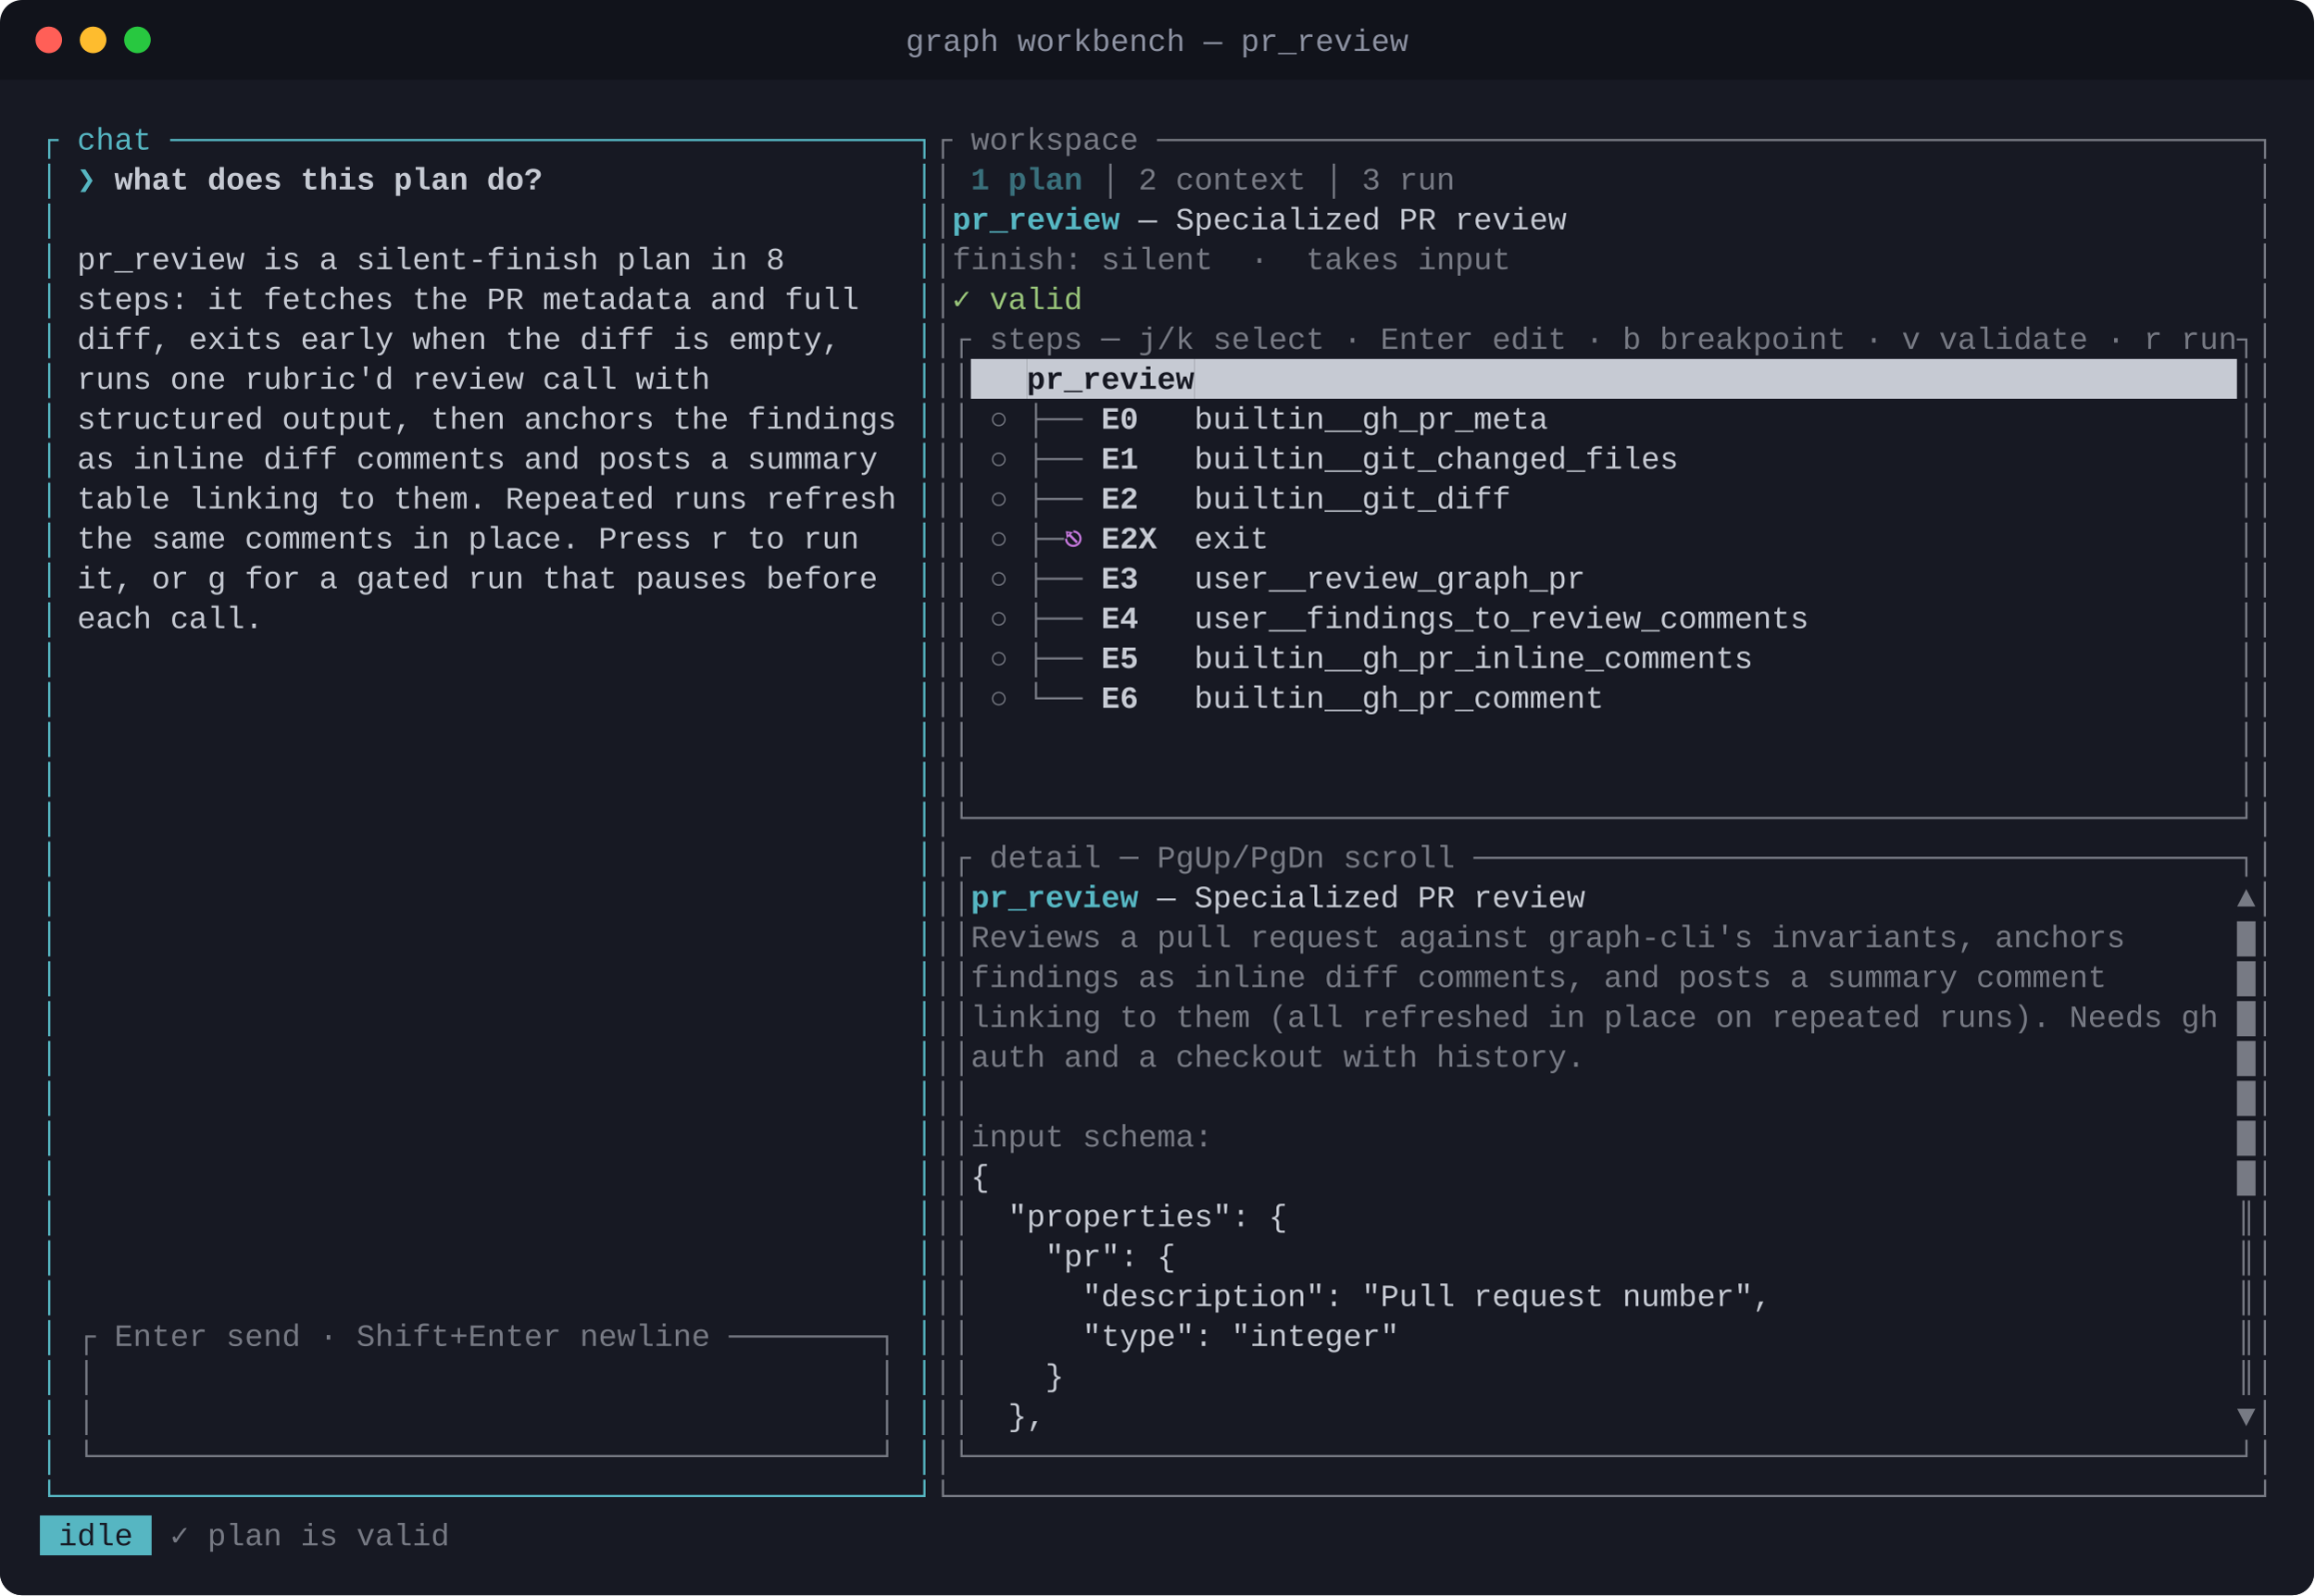
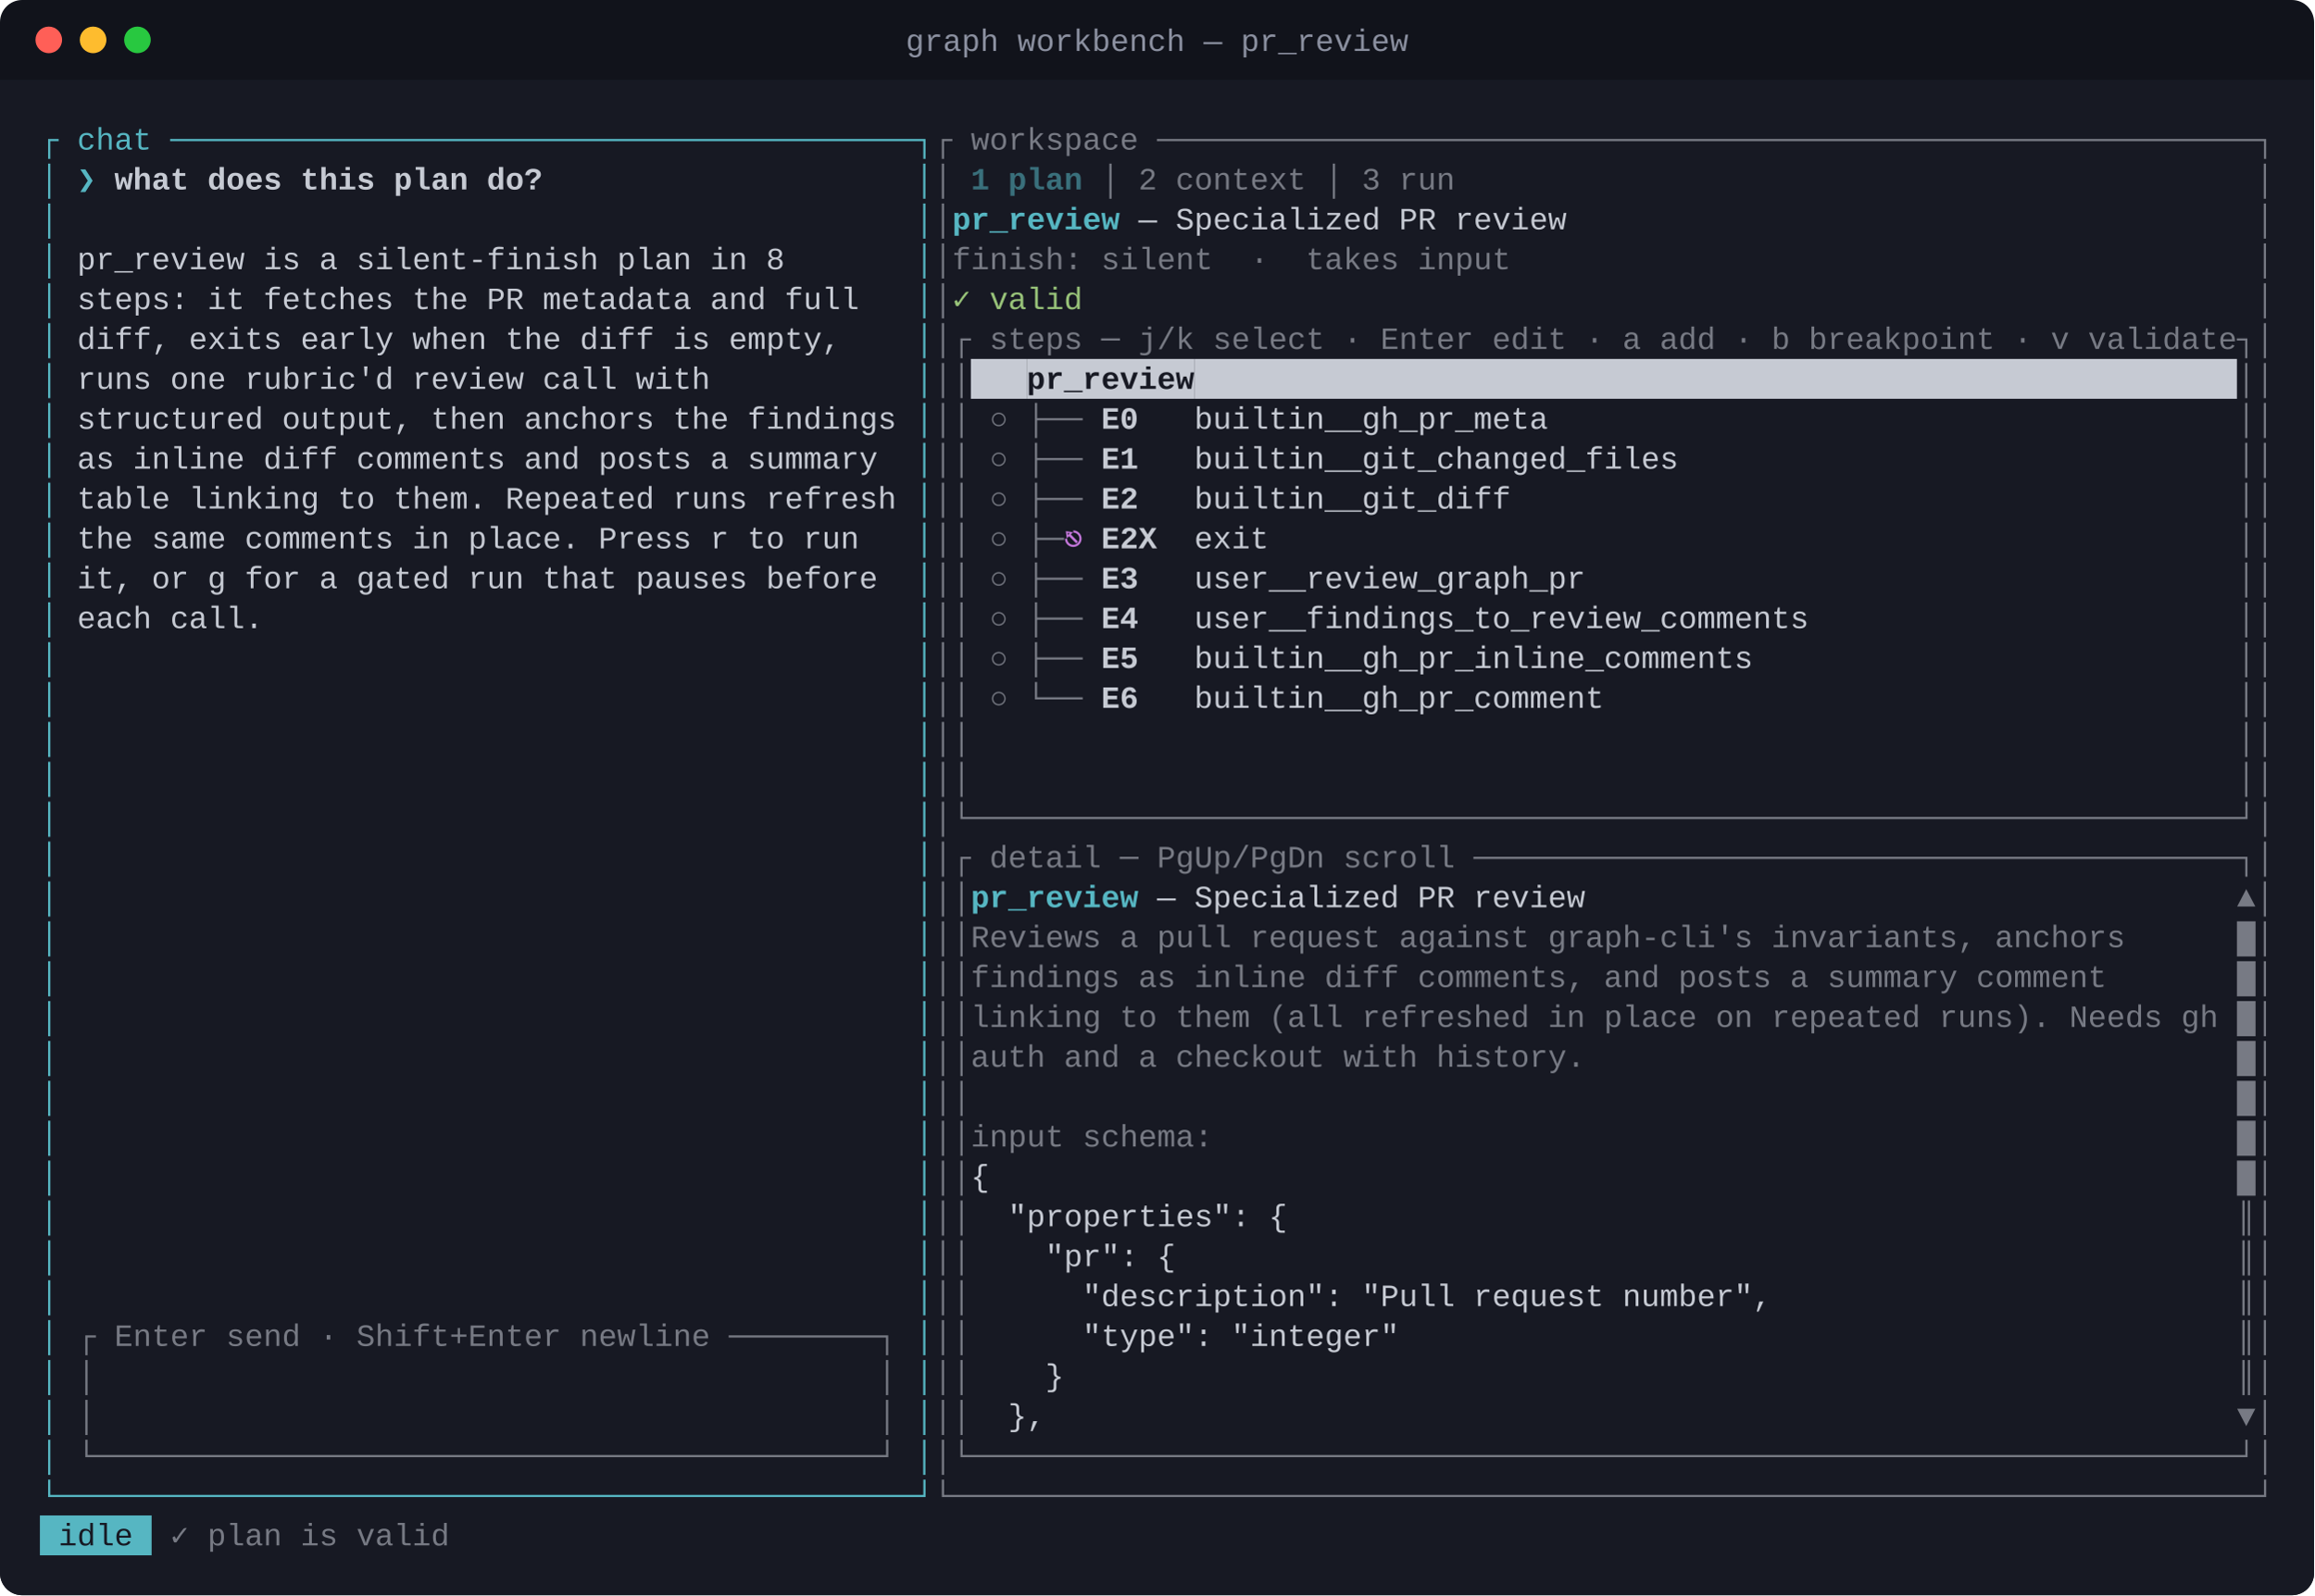
<svg xmlns="http://www.w3.org/2000/svg" width="1044" height="720" viewBox="0 0 1044 720" xml:space="preserve" font-family="ui-monospace, SFMono-Regular, Menlo, Consolas, 'Liberation Mono', monospace" font-size="14px">
  <rect width="1044" height="720" rx="10" fill="#11131b" />
  <rect y="36" width="1044" height="674" fill="#171923" />
  <rect y="700" width="1044" height="20" rx="10" fill="#171923" />
  <circle cx="22" cy="18" r="6" fill="#ff5f57" />
  <circle cx="42" cy="18" r="6" fill="#febc2e" />
  <circle cx="62" cy="18" r="6" fill="#28c840" />
  <text x="522" y="23" fill="#8b90a0" text-anchor="middle">graph workbench — pr_review</text>
  <rect x="438.0" y="162.0" width="25.2" height="18" fill="#c6cad3" />
  <rect x="463.2" y="162.0" width="75.6" height="18" fill="#c6cad3" />
  <rect x="538.8" y="162.0" width="470.4" height="18" fill="#c6cad3" />
  <rect x="18.0" y="684.0" width="50.4" height="18" fill="#56b6c2" />
  <text x="18.0" y="67.5" textLength="8.4" lengthAdjust="spacingAndGlyphs" fill="#56b6c2">┌</text>
  <text x="34.8" y="67.5" textLength="33.6" lengthAdjust="spacingAndGlyphs" fill="#56b6c2">chat</text>
  <text x="76.8" y="67.5" textLength="344.4" lengthAdjust="spacingAndGlyphs" fill="#56b6c2">────────────────────────────────────────┐</text>
  <text x="421.2" y="67.5" textLength="8.4" lengthAdjust="spacingAndGlyphs" fill="#c6cad3" opacity="0.55">┌</text>
  <text x="438.0" y="67.5" textLength="75.6" lengthAdjust="spacingAndGlyphs" fill="#c6cad3" opacity="0.55">workspace</text>
  <text x="522.0" y="67.5" textLength="504.0" lengthAdjust="spacingAndGlyphs" fill="#c6cad3" opacity="0.55">───────────────────────────────────────────────────────────┐</text>
  <text x="18.0" y="85.5" textLength="8.4" lengthAdjust="spacingAndGlyphs" fill="#56b6c2">│</text>
  <text x="34.8" y="85.5" textLength="8.4" lengthAdjust="spacingAndGlyphs" fill="#56b6c2">❯</text>
  <text x="51.6" y="85.5" textLength="33.6" lengthAdjust="spacingAndGlyphs" fill="#c6cad3" font-weight="600">what</text>
  <text x="93.6" y="85.5" textLength="33.6" lengthAdjust="spacingAndGlyphs" fill="#c6cad3" font-weight="600">does</text>
  <text x="135.6" y="85.5" textLength="33.6" lengthAdjust="spacingAndGlyphs" fill="#c6cad3" font-weight="600">this</text>
  <text x="177.6" y="85.5" textLength="33.6" lengthAdjust="spacingAndGlyphs" fill="#c6cad3" font-weight="600">plan</text>
  <text x="219.6" y="85.5" textLength="25.2" lengthAdjust="spacingAndGlyphs" fill="#c6cad3" font-weight="600">do?</text>
  <text x="412.8" y="85.5" textLength="8.4" lengthAdjust="spacingAndGlyphs" fill="#56b6c2">│</text>
  <text x="421.2" y="85.5" textLength="8.4" lengthAdjust="spacingAndGlyphs" fill="#c6cad3" opacity="0.55">│</text>
  <text x="438.0" y="85.5" textLength="8.4" lengthAdjust="spacingAndGlyphs" fill="#56b6c2" font-weight="600" opacity="0.55">1</text>
  <text x="454.8" y="85.5" textLength="33.6" lengthAdjust="spacingAndGlyphs" fill="#56b6c2" font-weight="600" opacity="0.55">plan</text>
  <text x="496.8" y="85.5" textLength="8.4" lengthAdjust="spacingAndGlyphs" fill="#c6cad3" opacity="0.55">│</text>
  <text x="513.6" y="85.5" textLength="8.4" lengthAdjust="spacingAndGlyphs" fill="#c6cad3" opacity="0.55">2</text>
  <text x="530.4" y="85.5" textLength="58.8" lengthAdjust="spacingAndGlyphs" fill="#c6cad3" opacity="0.55">context</text>
  <text x="597.6" y="85.5" textLength="8.4" lengthAdjust="spacingAndGlyphs" fill="#c6cad3" opacity="0.55">│</text>
  <text x="614.4" y="85.5" textLength="8.4" lengthAdjust="spacingAndGlyphs" fill="#c6cad3" opacity="0.55">3</text>
  <text x="631.2" y="85.5" textLength="25.2" lengthAdjust="spacingAndGlyphs" fill="#c6cad3" opacity="0.55">run</text>
  <text x="1017.6" y="85.5" textLength="8.4" lengthAdjust="spacingAndGlyphs" fill="#c6cad3" opacity="0.55">│</text>
  <text x="18.0" y="103.5" textLength="8.4" lengthAdjust="spacingAndGlyphs" fill="#56b6c2">│</text>
  <text x="412.8" y="103.5" textLength="8.4" lengthAdjust="spacingAndGlyphs" fill="#56b6c2">│</text>
  <text x="421.2" y="103.5" textLength="8.4" lengthAdjust="spacingAndGlyphs" fill="#c6cad3" opacity="0.55">│</text>
  <text x="429.6" y="103.5" textLength="75.6" lengthAdjust="spacingAndGlyphs" fill="#56b6c2" font-weight="600">pr_review</text>
  <text x="513.6" y="103.5" textLength="8.4" lengthAdjust="spacingAndGlyphs" fill="#c6cad3">—</text>
  <text x="530.4" y="103.5" textLength="92.4" lengthAdjust="spacingAndGlyphs" fill="#c6cad3">Specialized</text>
  <text x="631.2" y="103.5" textLength="16.8" lengthAdjust="spacingAndGlyphs" fill="#c6cad3">PR</text>
  <text x="656.4" y="103.5" textLength="50.4" lengthAdjust="spacingAndGlyphs" fill="#c6cad3">review</text>
  <text x="1017.6" y="103.5" textLength="8.4" lengthAdjust="spacingAndGlyphs" fill="#c6cad3" opacity="0.55">│</text>
  <text x="18.0" y="121.5" textLength="8.4" lengthAdjust="spacingAndGlyphs" fill="#56b6c2">│</text>
  <text x="34.8" y="121.5" textLength="75.6" lengthAdjust="spacingAndGlyphs" fill="#c6cad3">pr_review</text>
  <text x="118.8" y="121.5" textLength="16.8" lengthAdjust="spacingAndGlyphs" fill="#c6cad3">is</text>
  <text x="144.0" y="121.5" textLength="8.4" lengthAdjust="spacingAndGlyphs" fill="#c6cad3">a</text>
  <text x="160.8" y="121.5" textLength="109.2" lengthAdjust="spacingAndGlyphs" fill="#c6cad3">silent-finish</text>
  <text x="278.4" y="121.5" textLength="33.6" lengthAdjust="spacingAndGlyphs" fill="#c6cad3">plan</text>
  <text x="320.4" y="121.5" textLength="16.8" lengthAdjust="spacingAndGlyphs" fill="#c6cad3">in</text>
  <text x="345.6" y="121.5" textLength="8.4" lengthAdjust="spacingAndGlyphs" fill="#c6cad3">8</text>
  <text x="412.8" y="121.5" textLength="8.4" lengthAdjust="spacingAndGlyphs" fill="#56b6c2">│</text>
  <text x="421.2" y="121.5" textLength="67.2" lengthAdjust="spacingAndGlyphs" fill="#c6cad3" opacity="0.55">│finish:</text>
  <text x="496.8" y="121.5" textLength="50.4" lengthAdjust="spacingAndGlyphs" fill="#c6cad3" opacity="0.55">silent</text>
  <text x="564.0" y="121.5" textLength="8.4" lengthAdjust="spacingAndGlyphs" fill="#c6cad3" opacity="0.55">·</text>
  <text x="589.2" y="121.5" textLength="42.0" lengthAdjust="spacingAndGlyphs" fill="#c6cad3" opacity="0.55">takes</text>
  <text x="639.6" y="121.5" textLength="42.0" lengthAdjust="spacingAndGlyphs" fill="#c6cad3" opacity="0.55">input</text>
  <text x="1017.6" y="121.5" textLength="8.4" lengthAdjust="spacingAndGlyphs" fill="#c6cad3" opacity="0.55">│</text>
  <text x="18.0" y="139.5" textLength="8.4" lengthAdjust="spacingAndGlyphs" fill="#56b6c2">│</text>
  <text x="34.8" y="139.5" textLength="50.4" lengthAdjust="spacingAndGlyphs" fill="#c6cad3">steps:</text>
  <text x="93.6" y="139.5" textLength="16.8" lengthAdjust="spacingAndGlyphs" fill="#c6cad3">it</text>
  <text x="118.8" y="139.5" textLength="58.8" lengthAdjust="spacingAndGlyphs" fill="#c6cad3">fetches</text>
  <text x="186.0" y="139.5" textLength="25.2" lengthAdjust="spacingAndGlyphs" fill="#c6cad3">the</text>
  <text x="219.6" y="139.5" textLength="16.8" lengthAdjust="spacingAndGlyphs" fill="#c6cad3">PR</text>
  <text x="244.8" y="139.5" textLength="67.2" lengthAdjust="spacingAndGlyphs" fill="#c6cad3">metadata</text>
  <text x="320.4" y="139.5" textLength="25.2" lengthAdjust="spacingAndGlyphs" fill="#c6cad3">and</text>
  <text x="354.0" y="139.5" textLength="33.6" lengthAdjust="spacingAndGlyphs" fill="#c6cad3">full</text>
  <text x="412.8" y="139.5" textLength="8.4" lengthAdjust="spacingAndGlyphs" fill="#56b6c2">│</text>
  <text x="421.2" y="139.5" textLength="8.4" lengthAdjust="spacingAndGlyphs" fill="#c6cad3" opacity="0.55">│</text>
  <text x="429.6" y="139.5" textLength="8.4" lengthAdjust="spacingAndGlyphs" fill="#98c379">✓</text>
  <text x="446.4" y="139.5" textLength="42.0" lengthAdjust="spacingAndGlyphs" fill="#98c379">valid</text>
  <text x="1017.6" y="139.5" textLength="8.4" lengthAdjust="spacingAndGlyphs" fill="#c6cad3" opacity="0.55">│</text>
  <text x="18.0" y="157.5" textLength="8.4" lengthAdjust="spacingAndGlyphs" fill="#56b6c2">│</text>
  <text x="34.8" y="157.5" textLength="42.0" lengthAdjust="spacingAndGlyphs" fill="#c6cad3">diff,</text>
  <text x="85.2" y="157.5" textLength="42.0" lengthAdjust="spacingAndGlyphs" fill="#c6cad3">exits</text>
  <text x="135.6" y="157.5" textLength="42.0" lengthAdjust="spacingAndGlyphs" fill="#c6cad3">early</text>
  <text x="186.0" y="157.5" textLength="33.6" lengthAdjust="spacingAndGlyphs" fill="#c6cad3">when</text>
  <text x="228.0" y="157.5" textLength="25.2" lengthAdjust="spacingAndGlyphs" fill="#c6cad3">the</text>
  <text x="261.6" y="157.5" textLength="33.6" lengthAdjust="spacingAndGlyphs" fill="#c6cad3">diff</text>
  <text x="303.6" y="157.5" textLength="16.8" lengthAdjust="spacingAndGlyphs" fill="#c6cad3">is</text>
  <text x="328.8" y="157.5" textLength="50.4" lengthAdjust="spacingAndGlyphs" fill="#c6cad3">empty,</text>
  <text x="412.8" y="157.5" textLength="8.4" lengthAdjust="spacingAndGlyphs" fill="#56b6c2">│</text>
  <text x="421.2" y="157.5" textLength="16.8" lengthAdjust="spacingAndGlyphs" fill="#c6cad3" opacity="0.55">│┌</text>
  <text x="446.4" y="157.5" textLength="42.0" lengthAdjust="spacingAndGlyphs" fill="#c6cad3" opacity="0.55">steps</text>
  <text x="496.8" y="157.5" textLength="8.4" lengthAdjust="spacingAndGlyphs" fill="#c6cad3" opacity="0.55">─</text>
  <text x="513.6" y="157.5" textLength="25.2" lengthAdjust="spacingAndGlyphs" fill="#c6cad3" opacity="0.55">j/k</text>
  <text x="547.2" y="157.5" textLength="50.4" lengthAdjust="spacingAndGlyphs" fill="#c6cad3" opacity="0.55">select</text>
  <text x="606.0" y="157.5" textLength="8.4" lengthAdjust="spacingAndGlyphs" fill="#c6cad3" opacity="0.55">·</text>
  <text x="622.8" y="157.5" textLength="42.0" lengthAdjust="spacingAndGlyphs" fill="#c6cad3" opacity="0.55">Enter</text>
  <text x="673.2" y="157.5" textLength="33.6" lengthAdjust="spacingAndGlyphs" fill="#c6cad3" opacity="0.55">edit</text>
  <text x="715.2" y="157.5" textLength="8.4" lengthAdjust="spacingAndGlyphs" fill="#c6cad3" opacity="0.55">·</text>
-   <text x="732.0" y="157.5" textLength="8.4" lengthAdjust="spacingAndGlyphs" fill="#c6cad3" opacity="0.55">b</text>
-   <text x="748.8" y="157.5" textLength="84.0" lengthAdjust="spacingAndGlyphs" fill="#c6cad3" opacity="0.55">breakpoint</text>
-   <text x="841.2" y="157.5" textLength="8.4" lengthAdjust="spacingAndGlyphs" fill="#c6cad3" opacity="0.55">·</text>
-   <text x="858.0" y="157.5" textLength="8.4" lengthAdjust="spacingAndGlyphs" fill="#c6cad3" opacity="0.55">v</text>
-   <text x="874.8" y="157.5" textLength="67.2" lengthAdjust="spacingAndGlyphs" fill="#c6cad3" opacity="0.55">validate</text>
-   <text x="950.4" y="157.5" textLength="8.4" lengthAdjust="spacingAndGlyphs" fill="#c6cad3" opacity="0.55">·</text>
-   <text x="967.2" y="157.5" textLength="8.4" lengthAdjust="spacingAndGlyphs" fill="#c6cad3" opacity="0.55">r</text>
-   <text x="984.0" y="157.5" textLength="42.0" lengthAdjust="spacingAndGlyphs" fill="#c6cad3" opacity="0.55">run┐│</text>
+   <text x="732.0" y="157.5" textLength="8.4" lengthAdjust="spacingAndGlyphs" fill="#c6cad3" opacity="0.55">a</text>
+   <text x="748.8" y="157.5" textLength="25.2" lengthAdjust="spacingAndGlyphs" fill="#c6cad3" opacity="0.55">add</text>
+   <text x="782.4" y="157.5" textLength="8.4" lengthAdjust="spacingAndGlyphs" fill="#c6cad3" opacity="0.55">·</text>
+   <text x="799.2" y="157.5" textLength="8.4" lengthAdjust="spacingAndGlyphs" fill="#c6cad3" opacity="0.55">b</text>
+   <text x="816.0" y="157.5" textLength="84.0" lengthAdjust="spacingAndGlyphs" fill="#c6cad3" opacity="0.55">breakpoint</text>
+   <text x="908.4" y="157.5" textLength="8.4" lengthAdjust="spacingAndGlyphs" fill="#c6cad3" opacity="0.55">·</text>
+   <text x="925.2" y="157.5" textLength="8.4" lengthAdjust="spacingAndGlyphs" fill="#c6cad3" opacity="0.55">v</text>
+   <text x="942.0" y="157.5" textLength="84.0" lengthAdjust="spacingAndGlyphs" fill="#c6cad3" opacity="0.55">validate┐│</text>
  <text x="18.0" y="175.5" textLength="8.4" lengthAdjust="spacingAndGlyphs" fill="#56b6c2">│</text>
  <text x="34.8" y="175.5" textLength="33.6" lengthAdjust="spacingAndGlyphs" fill="#c6cad3">runs</text>
  <text x="76.8" y="175.5" textLength="25.2" lengthAdjust="spacingAndGlyphs" fill="#c6cad3">one</text>
  <text x="110.4" y="175.5" textLength="67.2" lengthAdjust="spacingAndGlyphs" fill="#c6cad3">rubric'd</text>
  <text x="186.0" y="175.5" textLength="50.4" lengthAdjust="spacingAndGlyphs" fill="#c6cad3">review</text>
  <text x="244.8" y="175.5" textLength="33.6" lengthAdjust="spacingAndGlyphs" fill="#c6cad3">call</text>
  <text x="286.8" y="175.5" textLength="33.6" lengthAdjust="spacingAndGlyphs" fill="#c6cad3">with</text>
  <text x="412.8" y="175.5" textLength="8.4" lengthAdjust="spacingAndGlyphs" fill="#56b6c2">│</text>
  <text x="421.2" y="175.5" textLength="16.8" lengthAdjust="spacingAndGlyphs" fill="#c6cad3" opacity="0.55">││</text>
  <text x="463.2" y="175.5" textLength="75.6" lengthAdjust="spacingAndGlyphs" fill="#171923" font-weight="600">pr_review</text>
  <text x="1009.2" y="175.5" textLength="16.8" lengthAdjust="spacingAndGlyphs" fill="#c6cad3" opacity="0.55">││</text>
  <text x="18.0" y="193.5" textLength="8.4" lengthAdjust="spacingAndGlyphs" fill="#56b6c2">│</text>
  <text x="34.8" y="193.5" textLength="84.0" lengthAdjust="spacingAndGlyphs" fill="#c6cad3">structured</text>
  <text x="127.2" y="193.5" textLength="58.8" lengthAdjust="spacingAndGlyphs" fill="#c6cad3">output,</text>
  <text x="194.4" y="193.5" textLength="33.6" lengthAdjust="spacingAndGlyphs" fill="#c6cad3">then</text>
  <text x="236.4" y="193.5" textLength="58.8" lengthAdjust="spacingAndGlyphs" fill="#c6cad3">anchors</text>
  <text x="303.6" y="193.5" textLength="25.2" lengthAdjust="spacingAndGlyphs" fill="#c6cad3">the</text>
  <text x="337.2" y="193.5" textLength="67.2" lengthAdjust="spacingAndGlyphs" fill="#c6cad3">findings</text>
  <text x="412.8" y="193.5" textLength="8.4" lengthAdjust="spacingAndGlyphs" fill="#56b6c2">│</text>
  <text x="421.2" y="193.5" textLength="16.8" lengthAdjust="spacingAndGlyphs" fill="#c6cad3" opacity="0.55">││</text>
  <text x="446.4" y="193.5" textLength="8.4" lengthAdjust="spacingAndGlyphs" fill="#c6cad3" opacity="0.55">○</text>
  <text x="463.2" y="193.5" textLength="25.2" lengthAdjust="spacingAndGlyphs" fill="#c6cad3" opacity="0.55">├──</text>
  <text x="496.8" y="193.5" textLength="16.8" lengthAdjust="spacingAndGlyphs" fill="#c6cad3" font-weight="600">E0</text>
  <text x="538.8" y="193.5" textLength="159.6" lengthAdjust="spacingAndGlyphs" fill="#c6cad3">builtin__gh_pr_meta</text>
  <text x="1009.2" y="193.5" textLength="16.8" lengthAdjust="spacingAndGlyphs" fill="#c6cad3" opacity="0.55">││</text>
  <text x="18.0" y="211.5" textLength="8.4" lengthAdjust="spacingAndGlyphs" fill="#56b6c2">│</text>
  <text x="34.8" y="211.5" textLength="16.8" lengthAdjust="spacingAndGlyphs" fill="#c6cad3">as</text>
  <text x="60.0" y="211.5" textLength="50.4" lengthAdjust="spacingAndGlyphs" fill="#c6cad3">inline</text>
  <text x="118.8" y="211.5" textLength="33.6" lengthAdjust="spacingAndGlyphs" fill="#c6cad3">diff</text>
  <text x="160.8" y="211.5" textLength="67.2" lengthAdjust="spacingAndGlyphs" fill="#c6cad3">comments</text>
  <text x="236.4" y="211.5" textLength="25.2" lengthAdjust="spacingAndGlyphs" fill="#c6cad3">and</text>
  <text x="270.0" y="211.5" textLength="42.0" lengthAdjust="spacingAndGlyphs" fill="#c6cad3">posts</text>
  <text x="320.4" y="211.5" textLength="8.4" lengthAdjust="spacingAndGlyphs" fill="#c6cad3">a</text>
  <text x="337.2" y="211.5" textLength="58.8" lengthAdjust="spacingAndGlyphs" fill="#c6cad3">summary</text>
  <text x="412.8" y="211.5" textLength="8.4" lengthAdjust="spacingAndGlyphs" fill="#56b6c2">│</text>
  <text x="421.2" y="211.5" textLength="16.8" lengthAdjust="spacingAndGlyphs" fill="#c6cad3" opacity="0.55">││</text>
  <text x="446.4" y="211.5" textLength="8.4" lengthAdjust="spacingAndGlyphs" fill="#c6cad3" opacity="0.55">○</text>
  <text x="463.2" y="211.5" textLength="25.2" lengthAdjust="spacingAndGlyphs" fill="#c6cad3" opacity="0.55">├──</text>
  <text x="496.8" y="211.5" textLength="16.8" lengthAdjust="spacingAndGlyphs" fill="#c6cad3" font-weight="600">E1</text>
  <text x="538.8" y="211.5" textLength="218.4" lengthAdjust="spacingAndGlyphs" fill="#c6cad3">builtin__git_changed_files</text>
  <text x="1009.2" y="211.5" textLength="16.8" lengthAdjust="spacingAndGlyphs" fill="#c6cad3" opacity="0.55">││</text>
  <text x="18.0" y="229.5" textLength="8.4" lengthAdjust="spacingAndGlyphs" fill="#56b6c2">│</text>
  <text x="34.8" y="229.5" textLength="42.0" lengthAdjust="spacingAndGlyphs" fill="#c6cad3">table</text>
  <text x="85.2" y="229.5" textLength="58.8" lengthAdjust="spacingAndGlyphs" fill="#c6cad3">linking</text>
  <text x="152.4" y="229.5" textLength="16.8" lengthAdjust="spacingAndGlyphs" fill="#c6cad3">to</text>
  <text x="177.6" y="229.5" textLength="42.0" lengthAdjust="spacingAndGlyphs" fill="#c6cad3">them.</text>
  <text x="228.0" y="229.5" textLength="67.2" lengthAdjust="spacingAndGlyphs" fill="#c6cad3">Repeated</text>
  <text x="303.6" y="229.5" textLength="33.6" lengthAdjust="spacingAndGlyphs" fill="#c6cad3">runs</text>
  <text x="345.6" y="229.5" textLength="58.8" lengthAdjust="spacingAndGlyphs" fill="#c6cad3">refresh</text>
  <text x="412.8" y="229.5" textLength="8.4" lengthAdjust="spacingAndGlyphs" fill="#56b6c2">│</text>
  <text x="421.2" y="229.5" textLength="16.8" lengthAdjust="spacingAndGlyphs" fill="#c6cad3" opacity="0.55">││</text>
  <text x="446.4" y="229.5" textLength="8.4" lengthAdjust="spacingAndGlyphs" fill="#c6cad3" opacity="0.55">○</text>
  <text x="463.2" y="229.5" textLength="25.2" lengthAdjust="spacingAndGlyphs" fill="#c6cad3" opacity="0.55">├──</text>
  <text x="496.8" y="229.5" textLength="16.8" lengthAdjust="spacingAndGlyphs" fill="#c6cad3" font-weight="600">E2</text>
  <text x="538.8" y="229.5" textLength="142.8" lengthAdjust="spacingAndGlyphs" fill="#c6cad3">builtin__git_diff</text>
  <text x="1009.2" y="229.5" textLength="16.8" lengthAdjust="spacingAndGlyphs" fill="#c6cad3" opacity="0.55">││</text>
  <text x="18.0" y="247.5" textLength="8.4" lengthAdjust="spacingAndGlyphs" fill="#56b6c2">│</text>
  <text x="34.8" y="247.5" textLength="25.2" lengthAdjust="spacingAndGlyphs" fill="#c6cad3">the</text>
  <text x="68.4" y="247.5" textLength="33.6" lengthAdjust="spacingAndGlyphs" fill="#c6cad3">same</text>
  <text x="110.4" y="247.5" textLength="67.2" lengthAdjust="spacingAndGlyphs" fill="#c6cad3">comments</text>
  <text x="186.0" y="247.5" textLength="16.8" lengthAdjust="spacingAndGlyphs" fill="#c6cad3">in</text>
  <text x="211.2" y="247.5" textLength="50.4" lengthAdjust="spacingAndGlyphs" fill="#c6cad3">place.</text>
  <text x="270.0" y="247.5" textLength="42.0" lengthAdjust="spacingAndGlyphs" fill="#c6cad3">Press</text>
  <text x="320.4" y="247.5" textLength="8.4" lengthAdjust="spacingAndGlyphs" fill="#c6cad3">r</text>
  <text x="337.2" y="247.5" textLength="16.8" lengthAdjust="spacingAndGlyphs" fill="#c6cad3">to</text>
  <text x="362.4" y="247.5" textLength="25.2" lengthAdjust="spacingAndGlyphs" fill="#c6cad3">run</text>
  <text x="412.8" y="247.5" textLength="8.4" lengthAdjust="spacingAndGlyphs" fill="#56b6c2">│</text>
  <text x="421.2" y="247.5" textLength="16.8" lengthAdjust="spacingAndGlyphs" fill="#c6cad3" opacity="0.55">││</text>
  <text x="446.4" y="247.5" textLength="8.4" lengthAdjust="spacingAndGlyphs" fill="#c6cad3" opacity="0.55">○</text>
  <text x="463.2" y="247.5" textLength="16.8" lengthAdjust="spacingAndGlyphs" fill="#c6cad3" opacity="0.55">├─</text>
  <text x="480.0" y="247.5" textLength="8.4" lengthAdjust="spacingAndGlyphs" fill="#c678dd" font-weight="600">⎋</text>
  <text x="496.8" y="247.5" textLength="25.2" lengthAdjust="spacingAndGlyphs" fill="#c6cad3" font-weight="600">E2X</text>
  <text x="538.8" y="247.5" textLength="33.6" lengthAdjust="spacingAndGlyphs" fill="#c6cad3">exit</text>
  <text x="1009.2" y="247.5" textLength="16.8" lengthAdjust="spacingAndGlyphs" fill="#c6cad3" opacity="0.55">││</text>
  <text x="18.0" y="265.5" textLength="8.4" lengthAdjust="spacingAndGlyphs" fill="#56b6c2">│</text>
  <text x="34.8" y="265.5" textLength="25.2" lengthAdjust="spacingAndGlyphs" fill="#c6cad3">it,</text>
  <text x="68.4" y="265.5" textLength="16.8" lengthAdjust="spacingAndGlyphs" fill="#c6cad3">or</text>
  <text x="93.6" y="265.5" textLength="8.4" lengthAdjust="spacingAndGlyphs" fill="#c6cad3">g</text>
  <text x="110.4" y="265.5" textLength="25.2" lengthAdjust="spacingAndGlyphs" fill="#c6cad3">for</text>
  <text x="144.0" y="265.5" textLength="8.4" lengthAdjust="spacingAndGlyphs" fill="#c6cad3">a</text>
  <text x="160.8" y="265.5" textLength="42.0" lengthAdjust="spacingAndGlyphs" fill="#c6cad3">gated</text>
  <text x="211.2" y="265.5" textLength="25.2" lengthAdjust="spacingAndGlyphs" fill="#c6cad3">run</text>
  <text x="244.8" y="265.5" textLength="33.6" lengthAdjust="spacingAndGlyphs" fill="#c6cad3">that</text>
  <text x="286.8" y="265.5" textLength="50.4" lengthAdjust="spacingAndGlyphs" fill="#c6cad3">pauses</text>
  <text x="345.6" y="265.5" textLength="50.4" lengthAdjust="spacingAndGlyphs" fill="#c6cad3">before</text>
  <text x="412.8" y="265.5" textLength="8.4" lengthAdjust="spacingAndGlyphs" fill="#56b6c2">│</text>
  <text x="421.2" y="265.5" textLength="16.8" lengthAdjust="spacingAndGlyphs" fill="#c6cad3" opacity="0.55">││</text>
  <text x="446.4" y="265.5" textLength="8.4" lengthAdjust="spacingAndGlyphs" fill="#c6cad3" opacity="0.55">○</text>
  <text x="463.2" y="265.5" textLength="25.2" lengthAdjust="spacingAndGlyphs" fill="#c6cad3" opacity="0.55">├──</text>
  <text x="496.8" y="265.5" textLength="16.8" lengthAdjust="spacingAndGlyphs" fill="#c6cad3" font-weight="600">E3</text>
  <text x="538.8" y="265.5" textLength="176.4" lengthAdjust="spacingAndGlyphs" fill="#c6cad3">user__review_graph_pr</text>
  <text x="1009.2" y="265.5" textLength="16.8" lengthAdjust="spacingAndGlyphs" fill="#c6cad3" opacity="0.55">││</text>
  <text x="18.0" y="283.5" textLength="8.4" lengthAdjust="spacingAndGlyphs" fill="#56b6c2">│</text>
  <text x="34.8" y="283.5" textLength="33.6" lengthAdjust="spacingAndGlyphs" fill="#c6cad3">each</text>
  <text x="76.8" y="283.5" textLength="42.0" lengthAdjust="spacingAndGlyphs" fill="#c6cad3">call.</text>
  <text x="412.8" y="283.5" textLength="8.4" lengthAdjust="spacingAndGlyphs" fill="#56b6c2">│</text>
  <text x="421.2" y="283.5" textLength="16.8" lengthAdjust="spacingAndGlyphs" fill="#c6cad3" opacity="0.55">││</text>
  <text x="446.4" y="283.5" textLength="8.4" lengthAdjust="spacingAndGlyphs" fill="#c6cad3" opacity="0.55">○</text>
  <text x="463.2" y="283.5" textLength="25.2" lengthAdjust="spacingAndGlyphs" fill="#c6cad3" opacity="0.55">├──</text>
  <text x="496.8" y="283.5" textLength="16.8" lengthAdjust="spacingAndGlyphs" fill="#c6cad3" font-weight="600">E4</text>
  <text x="538.8" y="283.5" textLength="277.2" lengthAdjust="spacingAndGlyphs" fill="#c6cad3">user__findings_to_review_comments</text>
  <text x="1009.2" y="283.5" textLength="16.8" lengthAdjust="spacingAndGlyphs" fill="#c6cad3" opacity="0.55">││</text>
  <text x="18.0" y="301.5" textLength="8.4" lengthAdjust="spacingAndGlyphs" fill="#56b6c2">│</text>
  <text x="412.8" y="301.5" textLength="8.4" lengthAdjust="spacingAndGlyphs" fill="#56b6c2">│</text>
  <text x="421.2" y="301.5" textLength="16.8" lengthAdjust="spacingAndGlyphs" fill="#c6cad3" opacity="0.55">││</text>
  <text x="446.4" y="301.5" textLength="8.4" lengthAdjust="spacingAndGlyphs" fill="#c6cad3" opacity="0.55">○</text>
  <text x="463.2" y="301.5" textLength="25.2" lengthAdjust="spacingAndGlyphs" fill="#c6cad3" opacity="0.55">├──</text>
  <text x="496.8" y="301.5" textLength="16.8" lengthAdjust="spacingAndGlyphs" fill="#c6cad3" font-weight="600">E5</text>
  <text x="538.8" y="301.5" textLength="252.0" lengthAdjust="spacingAndGlyphs" fill="#c6cad3">builtin__gh_pr_inline_comments</text>
  <text x="1009.2" y="301.5" textLength="16.8" lengthAdjust="spacingAndGlyphs" fill="#c6cad3" opacity="0.55">││</text>
  <text x="18.0" y="319.5" textLength="8.4" lengthAdjust="spacingAndGlyphs" fill="#56b6c2">│</text>
  <text x="412.8" y="319.5" textLength="8.4" lengthAdjust="spacingAndGlyphs" fill="#56b6c2">│</text>
  <text x="421.2" y="319.5" textLength="16.8" lengthAdjust="spacingAndGlyphs" fill="#c6cad3" opacity="0.55">││</text>
  <text x="446.4" y="319.5" textLength="8.4" lengthAdjust="spacingAndGlyphs" fill="#c6cad3" opacity="0.55">○</text>
  <text x="463.2" y="319.5" textLength="25.2" lengthAdjust="spacingAndGlyphs" fill="#c6cad3" opacity="0.55">└──</text>
  <text x="496.8" y="319.5" textLength="16.8" lengthAdjust="spacingAndGlyphs" fill="#c6cad3" font-weight="600">E6</text>
  <text x="538.8" y="319.5" textLength="184.8" lengthAdjust="spacingAndGlyphs" fill="#c6cad3">builtin__gh_pr_comment</text>
  <text x="1009.2" y="319.5" textLength="16.8" lengthAdjust="spacingAndGlyphs" fill="#c6cad3" opacity="0.55">││</text>
  <text x="18.0" y="337.5" textLength="8.4" lengthAdjust="spacingAndGlyphs" fill="#56b6c2">│</text>
  <text x="412.8" y="337.5" textLength="8.4" lengthAdjust="spacingAndGlyphs" fill="#56b6c2">│</text>
  <text x="421.2" y="337.5" textLength="16.8" lengthAdjust="spacingAndGlyphs" fill="#c6cad3" opacity="0.55">││</text>
  <text x="1009.2" y="337.5" textLength="16.8" lengthAdjust="spacingAndGlyphs" fill="#c6cad3" opacity="0.55">││</text>
  <text x="18.0" y="355.5" textLength="8.4" lengthAdjust="spacingAndGlyphs" fill="#56b6c2">│</text>
  <text x="412.8" y="355.5" textLength="8.4" lengthAdjust="spacingAndGlyphs" fill="#56b6c2">│</text>
  <text x="421.2" y="355.5" textLength="16.8" lengthAdjust="spacingAndGlyphs" fill="#c6cad3" opacity="0.55">││</text>
  <text x="1009.2" y="355.5" textLength="16.8" lengthAdjust="spacingAndGlyphs" fill="#c6cad3" opacity="0.55">││</text>
  <text x="18.0" y="373.5" textLength="8.4" lengthAdjust="spacingAndGlyphs" fill="#56b6c2">│</text>
  <text x="412.8" y="373.5" textLength="8.4" lengthAdjust="spacingAndGlyphs" fill="#56b6c2">│</text>
  <text x="421.2" y="373.5" textLength="604.8" lengthAdjust="spacingAndGlyphs" fill="#c6cad3" opacity="0.55">│└────────────────────────────────────────────────────────────────────┘│</text>
  <text x="18.0" y="391.5" textLength="8.4" lengthAdjust="spacingAndGlyphs" fill="#56b6c2">│</text>
  <text x="412.8" y="391.5" textLength="8.4" lengthAdjust="spacingAndGlyphs" fill="#56b6c2">│</text>
  <text x="421.2" y="391.5" textLength="16.8" lengthAdjust="spacingAndGlyphs" fill="#c6cad3" opacity="0.55">│┌</text>
  <text x="446.4" y="391.5" textLength="50.4" lengthAdjust="spacingAndGlyphs" fill="#c6cad3" opacity="0.55">detail</text>
  <text x="505.2" y="391.5" textLength="8.4" lengthAdjust="spacingAndGlyphs" fill="#c6cad3" opacity="0.55">─</text>
  <text x="522.0" y="391.5" textLength="75.6" lengthAdjust="spacingAndGlyphs" fill="#c6cad3" opacity="0.55">PgUp/PgDn</text>
  <text x="606.0" y="391.5" textLength="50.4" lengthAdjust="spacingAndGlyphs" fill="#c6cad3" opacity="0.55">scroll</text>
  <text x="664.8" y="391.5" textLength="361.2" lengthAdjust="spacingAndGlyphs" fill="#c6cad3" opacity="0.55">─────────────────────────────────────────┐│</text>
  <text x="18.0" y="409.5" textLength="8.4" lengthAdjust="spacingAndGlyphs" fill="#56b6c2">│</text>
  <text x="412.8" y="409.5" textLength="8.4" lengthAdjust="spacingAndGlyphs" fill="#56b6c2">│</text>
  <text x="421.2" y="409.5" textLength="16.8" lengthAdjust="spacingAndGlyphs" fill="#c6cad3" opacity="0.55">││</text>
  <text x="438.0" y="409.5" textLength="75.6" lengthAdjust="spacingAndGlyphs" fill="#56b6c2" font-weight="600">pr_review</text>
  <text x="522.0" y="409.5" textLength="8.4" lengthAdjust="spacingAndGlyphs" fill="#c6cad3">—</text>
  <text x="538.8" y="409.5" textLength="92.4" lengthAdjust="spacingAndGlyphs" fill="#c6cad3">Specialized</text>
  <text x="639.6" y="409.5" textLength="16.8" lengthAdjust="spacingAndGlyphs" fill="#c6cad3">PR</text>
  <text x="664.8" y="409.5" textLength="50.4" lengthAdjust="spacingAndGlyphs" fill="#c6cad3">review</text>
  <text x="1009.2" y="409.5" textLength="16.8" lengthAdjust="spacingAndGlyphs" fill="#c6cad3" opacity="0.55">▲│</text>
  <text x="18.0" y="427.5" textLength="8.4" lengthAdjust="spacingAndGlyphs" fill="#56b6c2">│</text>
  <text x="412.8" y="427.5" textLength="8.4" lengthAdjust="spacingAndGlyphs" fill="#56b6c2">│</text>
  <text x="421.2" y="427.5" textLength="75.6" lengthAdjust="spacingAndGlyphs" fill="#c6cad3" opacity="0.55">││Reviews</text>
  <text x="505.2" y="427.5" textLength="8.4" lengthAdjust="spacingAndGlyphs" fill="#c6cad3" opacity="0.55">a</text>
  <text x="522.0" y="427.5" textLength="33.6" lengthAdjust="spacingAndGlyphs" fill="#c6cad3" opacity="0.55">pull</text>
  <text x="564.0" y="427.5" textLength="58.8" lengthAdjust="spacingAndGlyphs" fill="#c6cad3" opacity="0.55">request</text>
  <text x="631.2" y="427.5" textLength="58.8" lengthAdjust="spacingAndGlyphs" fill="#c6cad3" opacity="0.55">against</text>
  <text x="698.4" y="427.5" textLength="92.4" lengthAdjust="spacingAndGlyphs" fill="#c6cad3" opacity="0.55">graph-cli's</text>
  <text x="799.2" y="427.5" textLength="92.4" lengthAdjust="spacingAndGlyphs" fill="#c6cad3" opacity="0.55">invariants,</text>
  <text x="900.0" y="427.5" textLength="58.8" lengthAdjust="spacingAndGlyphs" fill="#c6cad3" opacity="0.55">anchors</text>
  <text x="1009.2" y="427.5" textLength="16.8" lengthAdjust="spacingAndGlyphs" fill="#c6cad3" opacity="0.55">█│</text>
  <text x="18.0" y="445.5" textLength="8.4" lengthAdjust="spacingAndGlyphs" fill="#56b6c2">│</text>
  <text x="412.8" y="445.5" textLength="8.4" lengthAdjust="spacingAndGlyphs" fill="#56b6c2">│</text>
  <text x="421.2" y="445.5" textLength="84.0" lengthAdjust="spacingAndGlyphs" fill="#c6cad3" opacity="0.55">││findings</text>
  <text x="513.6" y="445.5" textLength="16.8" lengthAdjust="spacingAndGlyphs" fill="#c6cad3" opacity="0.55">as</text>
  <text x="538.8" y="445.5" textLength="50.4" lengthAdjust="spacingAndGlyphs" fill="#c6cad3" opacity="0.55">inline</text>
  <text x="597.6" y="445.5" textLength="33.6" lengthAdjust="spacingAndGlyphs" fill="#c6cad3" opacity="0.55">diff</text>
  <text x="639.6" y="445.5" textLength="75.6" lengthAdjust="spacingAndGlyphs" fill="#c6cad3" opacity="0.55">comments,</text>
  <text x="723.6" y="445.5" textLength="25.2" lengthAdjust="spacingAndGlyphs" fill="#c6cad3" opacity="0.55">and</text>
  <text x="757.2" y="445.5" textLength="42.0" lengthAdjust="spacingAndGlyphs" fill="#c6cad3" opacity="0.55">posts</text>
  <text x="807.6" y="445.5" textLength="8.4" lengthAdjust="spacingAndGlyphs" fill="#c6cad3" opacity="0.55">a</text>
  <text x="824.4" y="445.5" textLength="58.8" lengthAdjust="spacingAndGlyphs" fill="#c6cad3" opacity="0.55">summary</text>
  <text x="891.6" y="445.5" textLength="58.8" lengthAdjust="spacingAndGlyphs" fill="#c6cad3" opacity="0.55">comment</text>
  <text x="1009.2" y="445.5" textLength="16.8" lengthAdjust="spacingAndGlyphs" fill="#c6cad3" opacity="0.55">█│</text>
  <text x="18.0" y="463.5" textLength="8.4" lengthAdjust="spacingAndGlyphs" fill="#56b6c2">│</text>
  <text x="412.8" y="463.5" textLength="8.4" lengthAdjust="spacingAndGlyphs" fill="#56b6c2">│</text>
  <text x="421.2" y="463.5" textLength="75.6" lengthAdjust="spacingAndGlyphs" fill="#c6cad3" opacity="0.55">││linking</text>
  <text x="505.2" y="463.5" textLength="16.8" lengthAdjust="spacingAndGlyphs" fill="#c6cad3" opacity="0.55">to</text>
  <text x="530.4" y="463.5" textLength="33.6" lengthAdjust="spacingAndGlyphs" fill="#c6cad3" opacity="0.55">them</text>
  <text x="572.4" y="463.5" textLength="33.6" lengthAdjust="spacingAndGlyphs" fill="#c6cad3" opacity="0.55">(all</text>
  <text x="614.4" y="463.5" textLength="75.6" lengthAdjust="spacingAndGlyphs" fill="#c6cad3" opacity="0.55">refreshed</text>
  <text x="698.4" y="463.5" textLength="16.8" lengthAdjust="spacingAndGlyphs" fill="#c6cad3" opacity="0.55">in</text>
  <text x="723.6" y="463.5" textLength="42.0" lengthAdjust="spacingAndGlyphs" fill="#c6cad3" opacity="0.55">place</text>
  <text x="774.0" y="463.5" textLength="16.8" lengthAdjust="spacingAndGlyphs" fill="#c6cad3" opacity="0.55">on</text>
  <text x="799.2" y="463.5" textLength="67.2" lengthAdjust="spacingAndGlyphs" fill="#c6cad3" opacity="0.55">repeated</text>
  <text x="874.8" y="463.5" textLength="50.4" lengthAdjust="spacingAndGlyphs" fill="#c6cad3" opacity="0.55">runs).</text>
  <text x="933.6" y="463.5" textLength="42.0" lengthAdjust="spacingAndGlyphs" fill="#c6cad3" opacity="0.55">Needs</text>
  <text x="984.0" y="463.5" textLength="16.8" lengthAdjust="spacingAndGlyphs" fill="#c6cad3" opacity="0.55">gh</text>
  <text x="1009.2" y="463.5" textLength="16.8" lengthAdjust="spacingAndGlyphs" fill="#c6cad3" opacity="0.55">█│</text>
  <text x="18.0" y="481.5" textLength="8.4" lengthAdjust="spacingAndGlyphs" fill="#56b6c2">│</text>
  <text x="412.8" y="481.5" textLength="8.4" lengthAdjust="spacingAndGlyphs" fill="#56b6c2">│</text>
  <text x="421.2" y="481.5" textLength="50.4" lengthAdjust="spacingAndGlyphs" fill="#c6cad3" opacity="0.55">││auth</text>
  <text x="480.0" y="481.5" textLength="25.2" lengthAdjust="spacingAndGlyphs" fill="#c6cad3" opacity="0.55">and</text>
  <text x="513.6" y="481.5" textLength="8.4" lengthAdjust="spacingAndGlyphs" fill="#c6cad3" opacity="0.55">a</text>
  <text x="530.4" y="481.5" textLength="67.2" lengthAdjust="spacingAndGlyphs" fill="#c6cad3" opacity="0.55">checkout</text>
  <text x="606.0" y="481.5" textLength="33.6" lengthAdjust="spacingAndGlyphs" fill="#c6cad3" opacity="0.55">with</text>
  <text x="648.0" y="481.5" textLength="67.2" lengthAdjust="spacingAndGlyphs" fill="#c6cad3" opacity="0.55">history.</text>
  <text x="1009.2" y="481.5" textLength="16.8" lengthAdjust="spacingAndGlyphs" fill="#c6cad3" opacity="0.55">█│</text>
  <text x="18.0" y="499.5" textLength="8.4" lengthAdjust="spacingAndGlyphs" fill="#56b6c2">│</text>
  <text x="412.8" y="499.5" textLength="8.4" lengthAdjust="spacingAndGlyphs" fill="#56b6c2">│</text>
  <text x="421.2" y="499.5" textLength="16.8" lengthAdjust="spacingAndGlyphs" fill="#c6cad3" opacity="0.55">││</text>
  <text x="1009.2" y="499.5" textLength="16.8" lengthAdjust="spacingAndGlyphs" fill="#c6cad3" opacity="0.55">█│</text>
  <text x="18.0" y="517.5" textLength="8.4" lengthAdjust="spacingAndGlyphs" fill="#56b6c2">│</text>
  <text x="412.8" y="517.5" textLength="8.4" lengthAdjust="spacingAndGlyphs" fill="#56b6c2">│</text>
  <text x="421.2" y="517.5" textLength="58.8" lengthAdjust="spacingAndGlyphs" fill="#c6cad3" opacity="0.55">││input</text>
  <text x="488.4" y="517.5" textLength="58.8" lengthAdjust="spacingAndGlyphs" fill="#c6cad3" opacity="0.55">schema:</text>
  <text x="1009.2" y="517.5" textLength="16.8" lengthAdjust="spacingAndGlyphs" fill="#c6cad3" opacity="0.55">█│</text>
  <text x="18.0" y="535.5" textLength="8.4" lengthAdjust="spacingAndGlyphs" fill="#56b6c2">│</text>
  <text x="412.8" y="535.5" textLength="8.4" lengthAdjust="spacingAndGlyphs" fill="#56b6c2">│</text>
  <text x="421.2" y="535.5" textLength="16.8" lengthAdjust="spacingAndGlyphs" fill="#c6cad3" opacity="0.55">││</text>
  <text x="438.0" y="535.5" textLength="8.4" lengthAdjust="spacingAndGlyphs" fill="#c6cad3">{</text>
  <text x="1009.2" y="535.5" textLength="16.8" lengthAdjust="spacingAndGlyphs" fill="#c6cad3" opacity="0.55">█│</text>
  <text x="18.0" y="553.5" textLength="8.4" lengthAdjust="spacingAndGlyphs" fill="#56b6c2">│</text>
  <text x="412.8" y="553.5" textLength="8.4" lengthAdjust="spacingAndGlyphs" fill="#56b6c2">│</text>
  <text x="421.2" y="553.5" textLength="16.8" lengthAdjust="spacingAndGlyphs" fill="#c6cad3" opacity="0.55">││</text>
  <text x="454.8" y="553.5" textLength="109.2" lengthAdjust="spacingAndGlyphs" fill="#c6cad3">"properties":</text>
  <text x="572.4" y="553.5" textLength="8.4" lengthAdjust="spacingAndGlyphs" fill="#c6cad3">{</text>
  <text x="1009.2" y="553.5" textLength="16.8" lengthAdjust="spacingAndGlyphs" fill="#c6cad3" opacity="0.55">║│</text>
  <text x="18.0" y="571.5" textLength="8.4" lengthAdjust="spacingAndGlyphs" fill="#56b6c2">│</text>
  <text x="412.8" y="571.5" textLength="8.4" lengthAdjust="spacingAndGlyphs" fill="#56b6c2">│</text>
  <text x="421.2" y="571.5" textLength="16.8" lengthAdjust="spacingAndGlyphs" fill="#c6cad3" opacity="0.55">││</text>
  <text x="471.6" y="571.5" textLength="42.0" lengthAdjust="spacingAndGlyphs" fill="#c6cad3">"pr":</text>
  <text x="522.0" y="571.5" textLength="8.4" lengthAdjust="spacingAndGlyphs" fill="#c6cad3">{</text>
  <text x="1009.2" y="571.5" textLength="16.8" lengthAdjust="spacingAndGlyphs" fill="#c6cad3" opacity="0.55">║│</text>
  <text x="18.0" y="589.5" textLength="8.4" lengthAdjust="spacingAndGlyphs" fill="#56b6c2">│</text>
  <text x="412.8" y="589.5" textLength="8.4" lengthAdjust="spacingAndGlyphs" fill="#56b6c2">│</text>
  <text x="421.2" y="589.5" textLength="16.8" lengthAdjust="spacingAndGlyphs" fill="#c6cad3" opacity="0.55">││</text>
  <text x="488.4" y="589.5" textLength="117.6" lengthAdjust="spacingAndGlyphs" fill="#c6cad3">"description":</text>
  <text x="614.4" y="589.5" textLength="42.0" lengthAdjust="spacingAndGlyphs" fill="#c6cad3">"Pull</text>
  <text x="664.8" y="589.5" textLength="58.8" lengthAdjust="spacingAndGlyphs" fill="#c6cad3">request</text>
  <text x="732.0" y="589.5" textLength="67.2" lengthAdjust="spacingAndGlyphs" fill="#c6cad3">number",</text>
  <text x="1009.2" y="589.5" textLength="16.8" lengthAdjust="spacingAndGlyphs" fill="#c6cad3" opacity="0.55">║│</text>
  <text x="18.0" y="607.5" textLength="8.4" lengthAdjust="spacingAndGlyphs" fill="#56b6c2">│</text>
  <text x="34.8" y="607.5" textLength="8.4" lengthAdjust="spacingAndGlyphs" fill="#c6cad3" opacity="0.55">┌</text>
  <text x="51.6" y="607.5" textLength="42.0" lengthAdjust="spacingAndGlyphs" fill="#c6cad3" opacity="0.55">Enter</text>
  <text x="102.0" y="607.5" textLength="33.6" lengthAdjust="spacingAndGlyphs" fill="#c6cad3" opacity="0.55">send</text>
  <text x="144.0" y="607.5" textLength="8.4" lengthAdjust="spacingAndGlyphs" fill="#c6cad3" opacity="0.55">·</text>
  <text x="160.8" y="607.5" textLength="92.4" lengthAdjust="spacingAndGlyphs" fill="#c6cad3" opacity="0.55">Shift+Enter</text>
  <text x="261.6" y="607.5" textLength="58.8" lengthAdjust="spacingAndGlyphs" fill="#c6cad3" opacity="0.55">newline</text>
  <text x="328.8" y="607.5" textLength="75.6" lengthAdjust="spacingAndGlyphs" fill="#c6cad3" opacity="0.55">────────┐</text>
  <text x="412.8" y="607.5" textLength="8.4" lengthAdjust="spacingAndGlyphs" fill="#56b6c2">│</text>
  <text x="421.2" y="607.5" textLength="16.8" lengthAdjust="spacingAndGlyphs" fill="#c6cad3" opacity="0.55">││</text>
  <text x="488.4" y="607.5" textLength="58.8" lengthAdjust="spacingAndGlyphs" fill="#c6cad3">"type":</text>
  <text x="555.6" y="607.5" textLength="75.6" lengthAdjust="spacingAndGlyphs" fill="#c6cad3">"integer"</text>
  <text x="1009.2" y="607.5" textLength="16.8" lengthAdjust="spacingAndGlyphs" fill="#c6cad3" opacity="0.55">║│</text>
  <text x="18.0" y="625.5" textLength="8.4" lengthAdjust="spacingAndGlyphs" fill="#56b6c2">│</text>
  <text x="34.8" y="625.5" textLength="8.4" lengthAdjust="spacingAndGlyphs" fill="#c6cad3" opacity="0.55">│</text>
  <text x="396.0" y="625.5" textLength="8.4" lengthAdjust="spacingAndGlyphs" fill="#c6cad3" opacity="0.55">│</text>
  <text x="412.8" y="625.5" textLength="8.4" lengthAdjust="spacingAndGlyphs" fill="#56b6c2">│</text>
  <text x="421.2" y="625.5" textLength="16.8" lengthAdjust="spacingAndGlyphs" fill="#c6cad3" opacity="0.55">││</text>
  <text x="471.6" y="625.5" textLength="8.4" lengthAdjust="spacingAndGlyphs" fill="#c6cad3">}</text>
  <text x="1009.2" y="625.5" textLength="16.8" lengthAdjust="spacingAndGlyphs" fill="#c6cad3" opacity="0.55">║│</text>
  <text x="18.0" y="643.5" textLength="8.4" lengthAdjust="spacingAndGlyphs" fill="#56b6c2">│</text>
  <text x="34.8" y="643.5" textLength="8.4" lengthAdjust="spacingAndGlyphs" fill="#c6cad3" opacity="0.55">│</text>
  <text x="396.0" y="643.5" textLength="8.4" lengthAdjust="spacingAndGlyphs" fill="#c6cad3" opacity="0.55">│</text>
  <text x="412.8" y="643.5" textLength="8.4" lengthAdjust="spacingAndGlyphs" fill="#56b6c2">│</text>
  <text x="421.2" y="643.5" textLength="16.8" lengthAdjust="spacingAndGlyphs" fill="#c6cad3" opacity="0.55">││</text>
  <text x="454.8" y="643.5" textLength="16.8" lengthAdjust="spacingAndGlyphs" fill="#c6cad3">},</text>
  <text x="1009.2" y="643.5" textLength="16.8" lengthAdjust="spacingAndGlyphs" fill="#c6cad3" opacity="0.55">▼│</text>
  <text x="18.0" y="661.5" textLength="8.4" lengthAdjust="spacingAndGlyphs" fill="#56b6c2">│</text>
  <text x="34.8" y="661.5" textLength="369.6" lengthAdjust="spacingAndGlyphs" fill="#c6cad3" opacity="0.55">└──────────────────────────────────────────┘</text>
  <text x="412.8" y="661.5" textLength="8.4" lengthAdjust="spacingAndGlyphs" fill="#56b6c2">│</text>
  <text x="421.2" y="661.5" textLength="604.8" lengthAdjust="spacingAndGlyphs" fill="#c6cad3" opacity="0.55">│└────────────────────────────────────────────────────────────────────┘│</text>
  <text x="18.0" y="679.5" textLength="403.2" lengthAdjust="spacingAndGlyphs" fill="#56b6c2">└──────────────────────────────────────────────┘</text>
  <text x="421.2" y="679.5" textLength="604.8" lengthAdjust="spacingAndGlyphs" fill="#c6cad3" opacity="0.55">└──────────────────────────────────────────────────────────────────────┘</text>
  <text x="26.4" y="697.5" textLength="33.6" lengthAdjust="spacingAndGlyphs" fill="#171923">idle</text>
  <text x="76.8" y="697.5" textLength="8.4" lengthAdjust="spacingAndGlyphs" fill="#c6cad3" opacity="0.55">✓</text>
  <text x="93.6" y="697.5" textLength="33.6" lengthAdjust="spacingAndGlyphs" fill="#c6cad3" opacity="0.55">plan</text>
  <text x="135.6" y="697.5" textLength="16.8" lengthAdjust="spacingAndGlyphs" fill="#c6cad3" opacity="0.55">is</text>
  <text x="160.8" y="697.5" textLength="42.0" lengthAdjust="spacingAndGlyphs" fill="#c6cad3" opacity="0.55">valid</text>
</svg>
